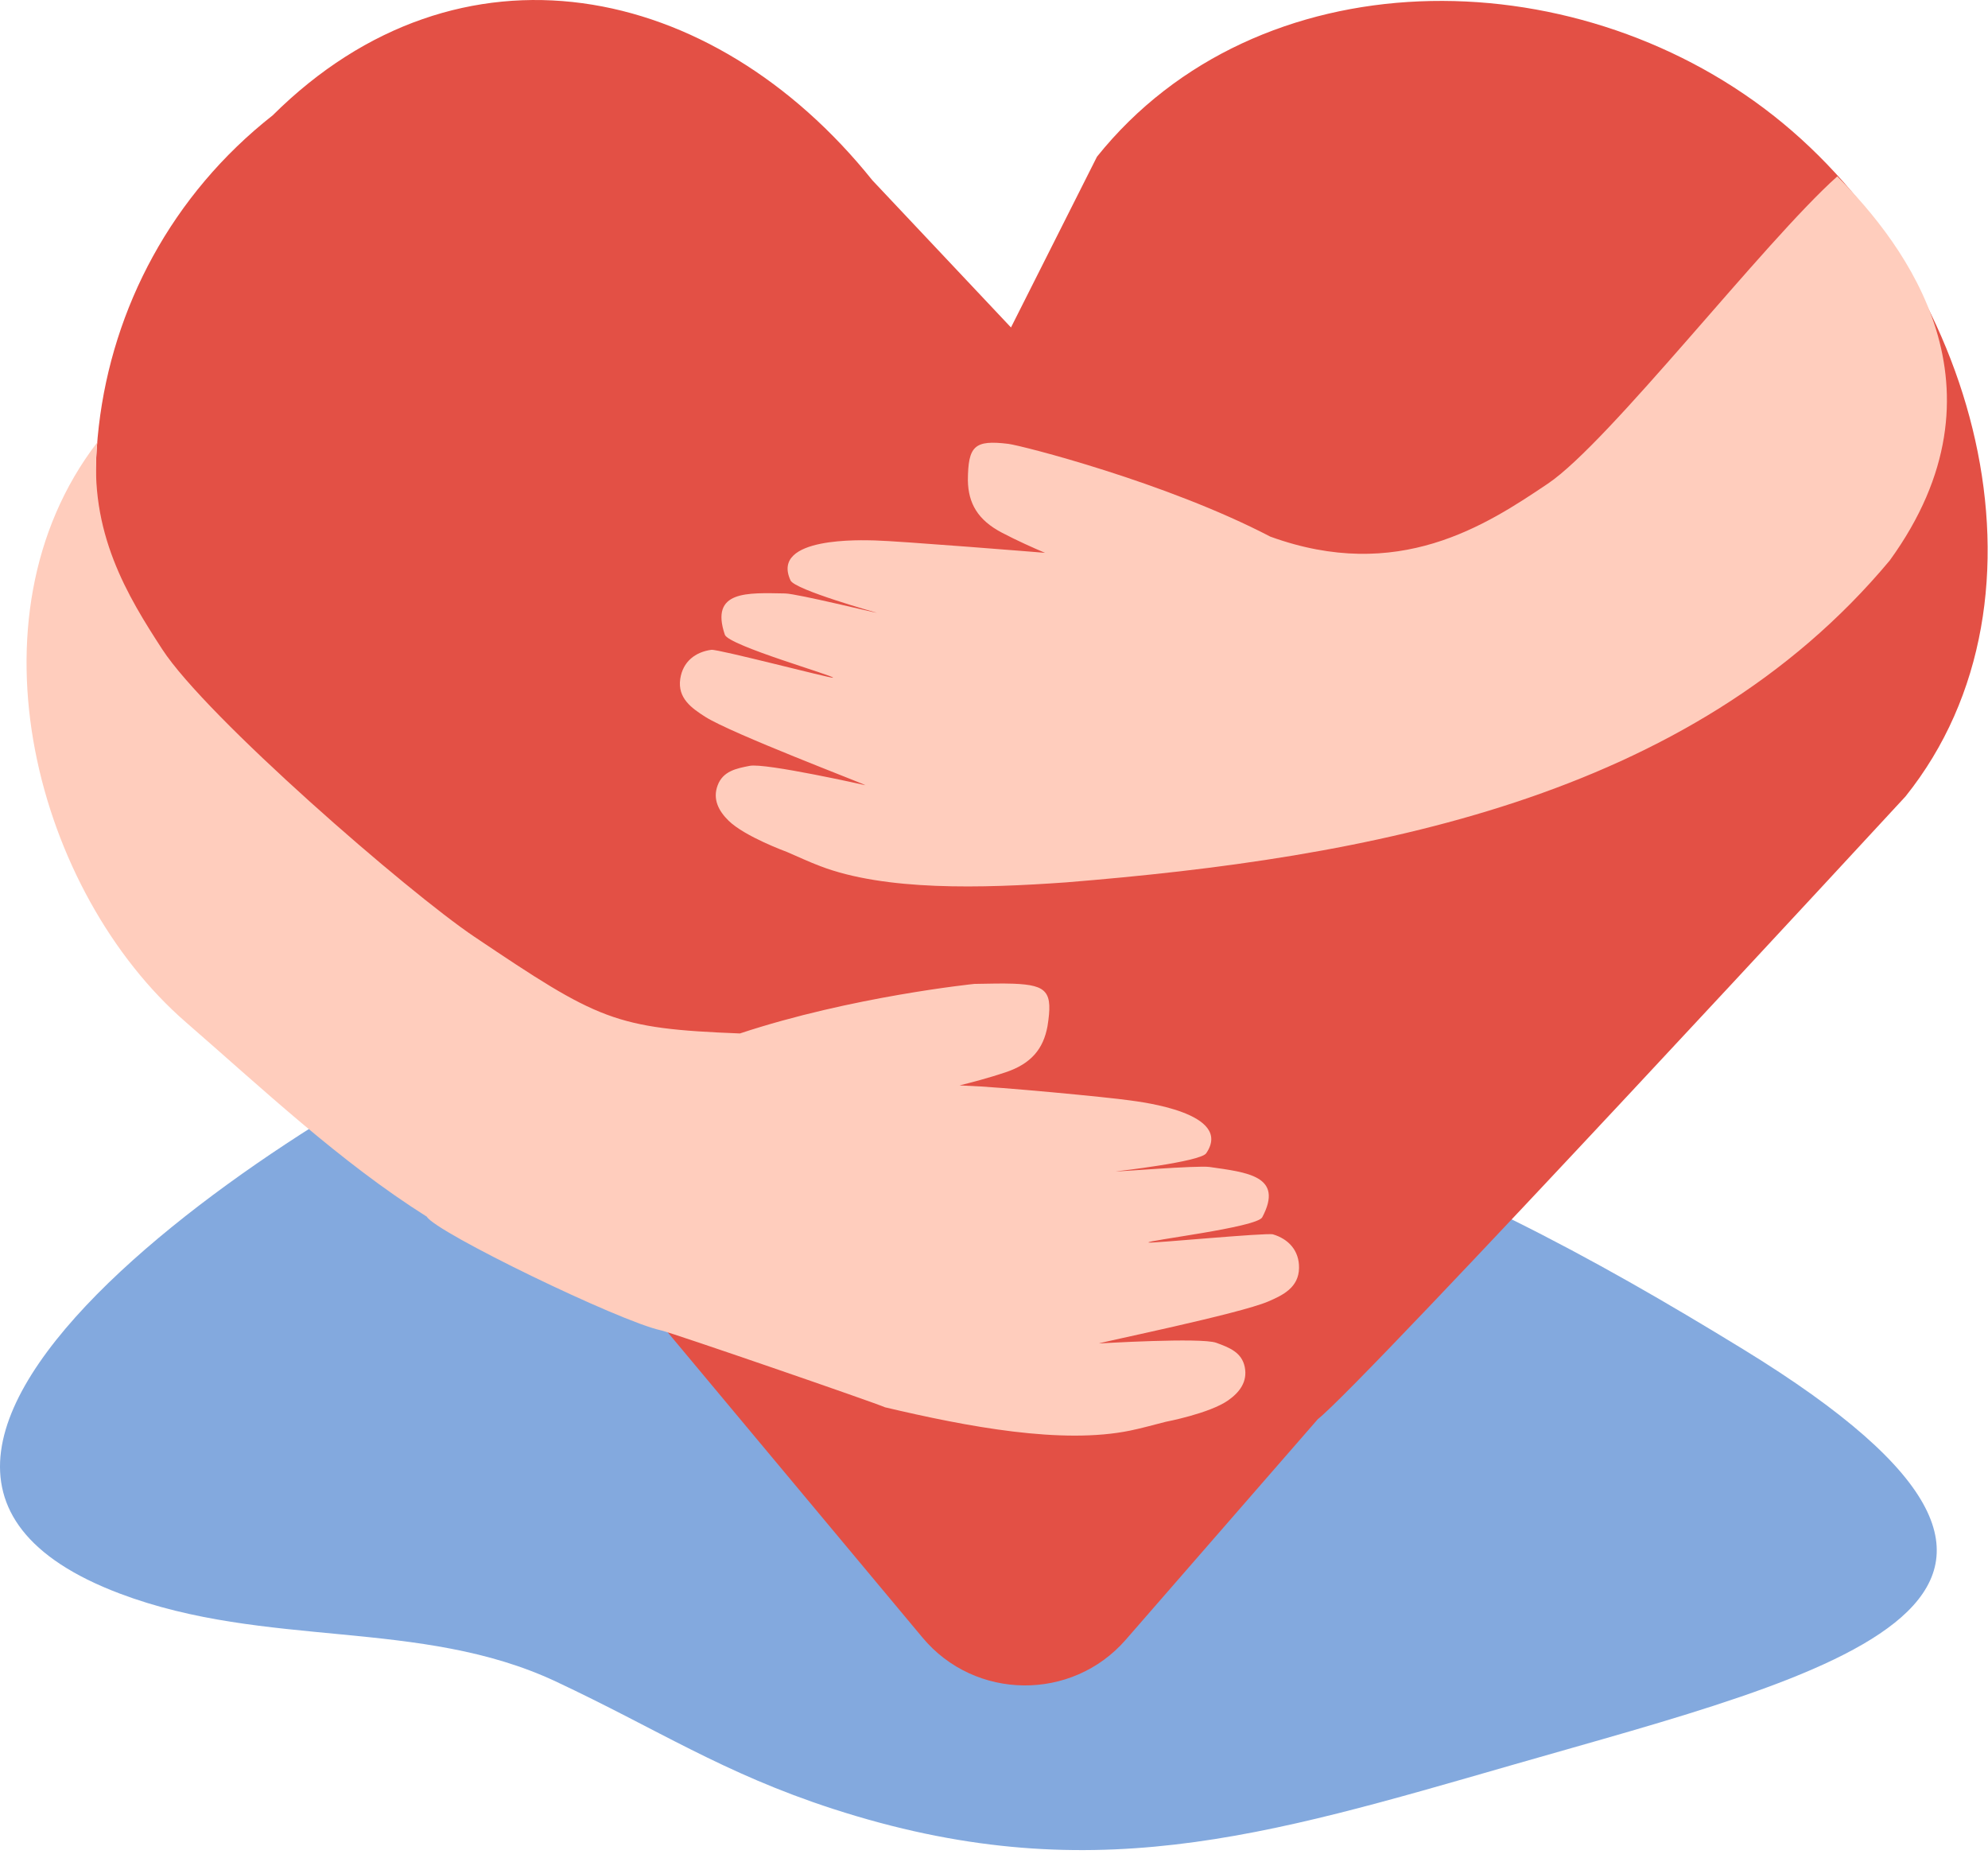
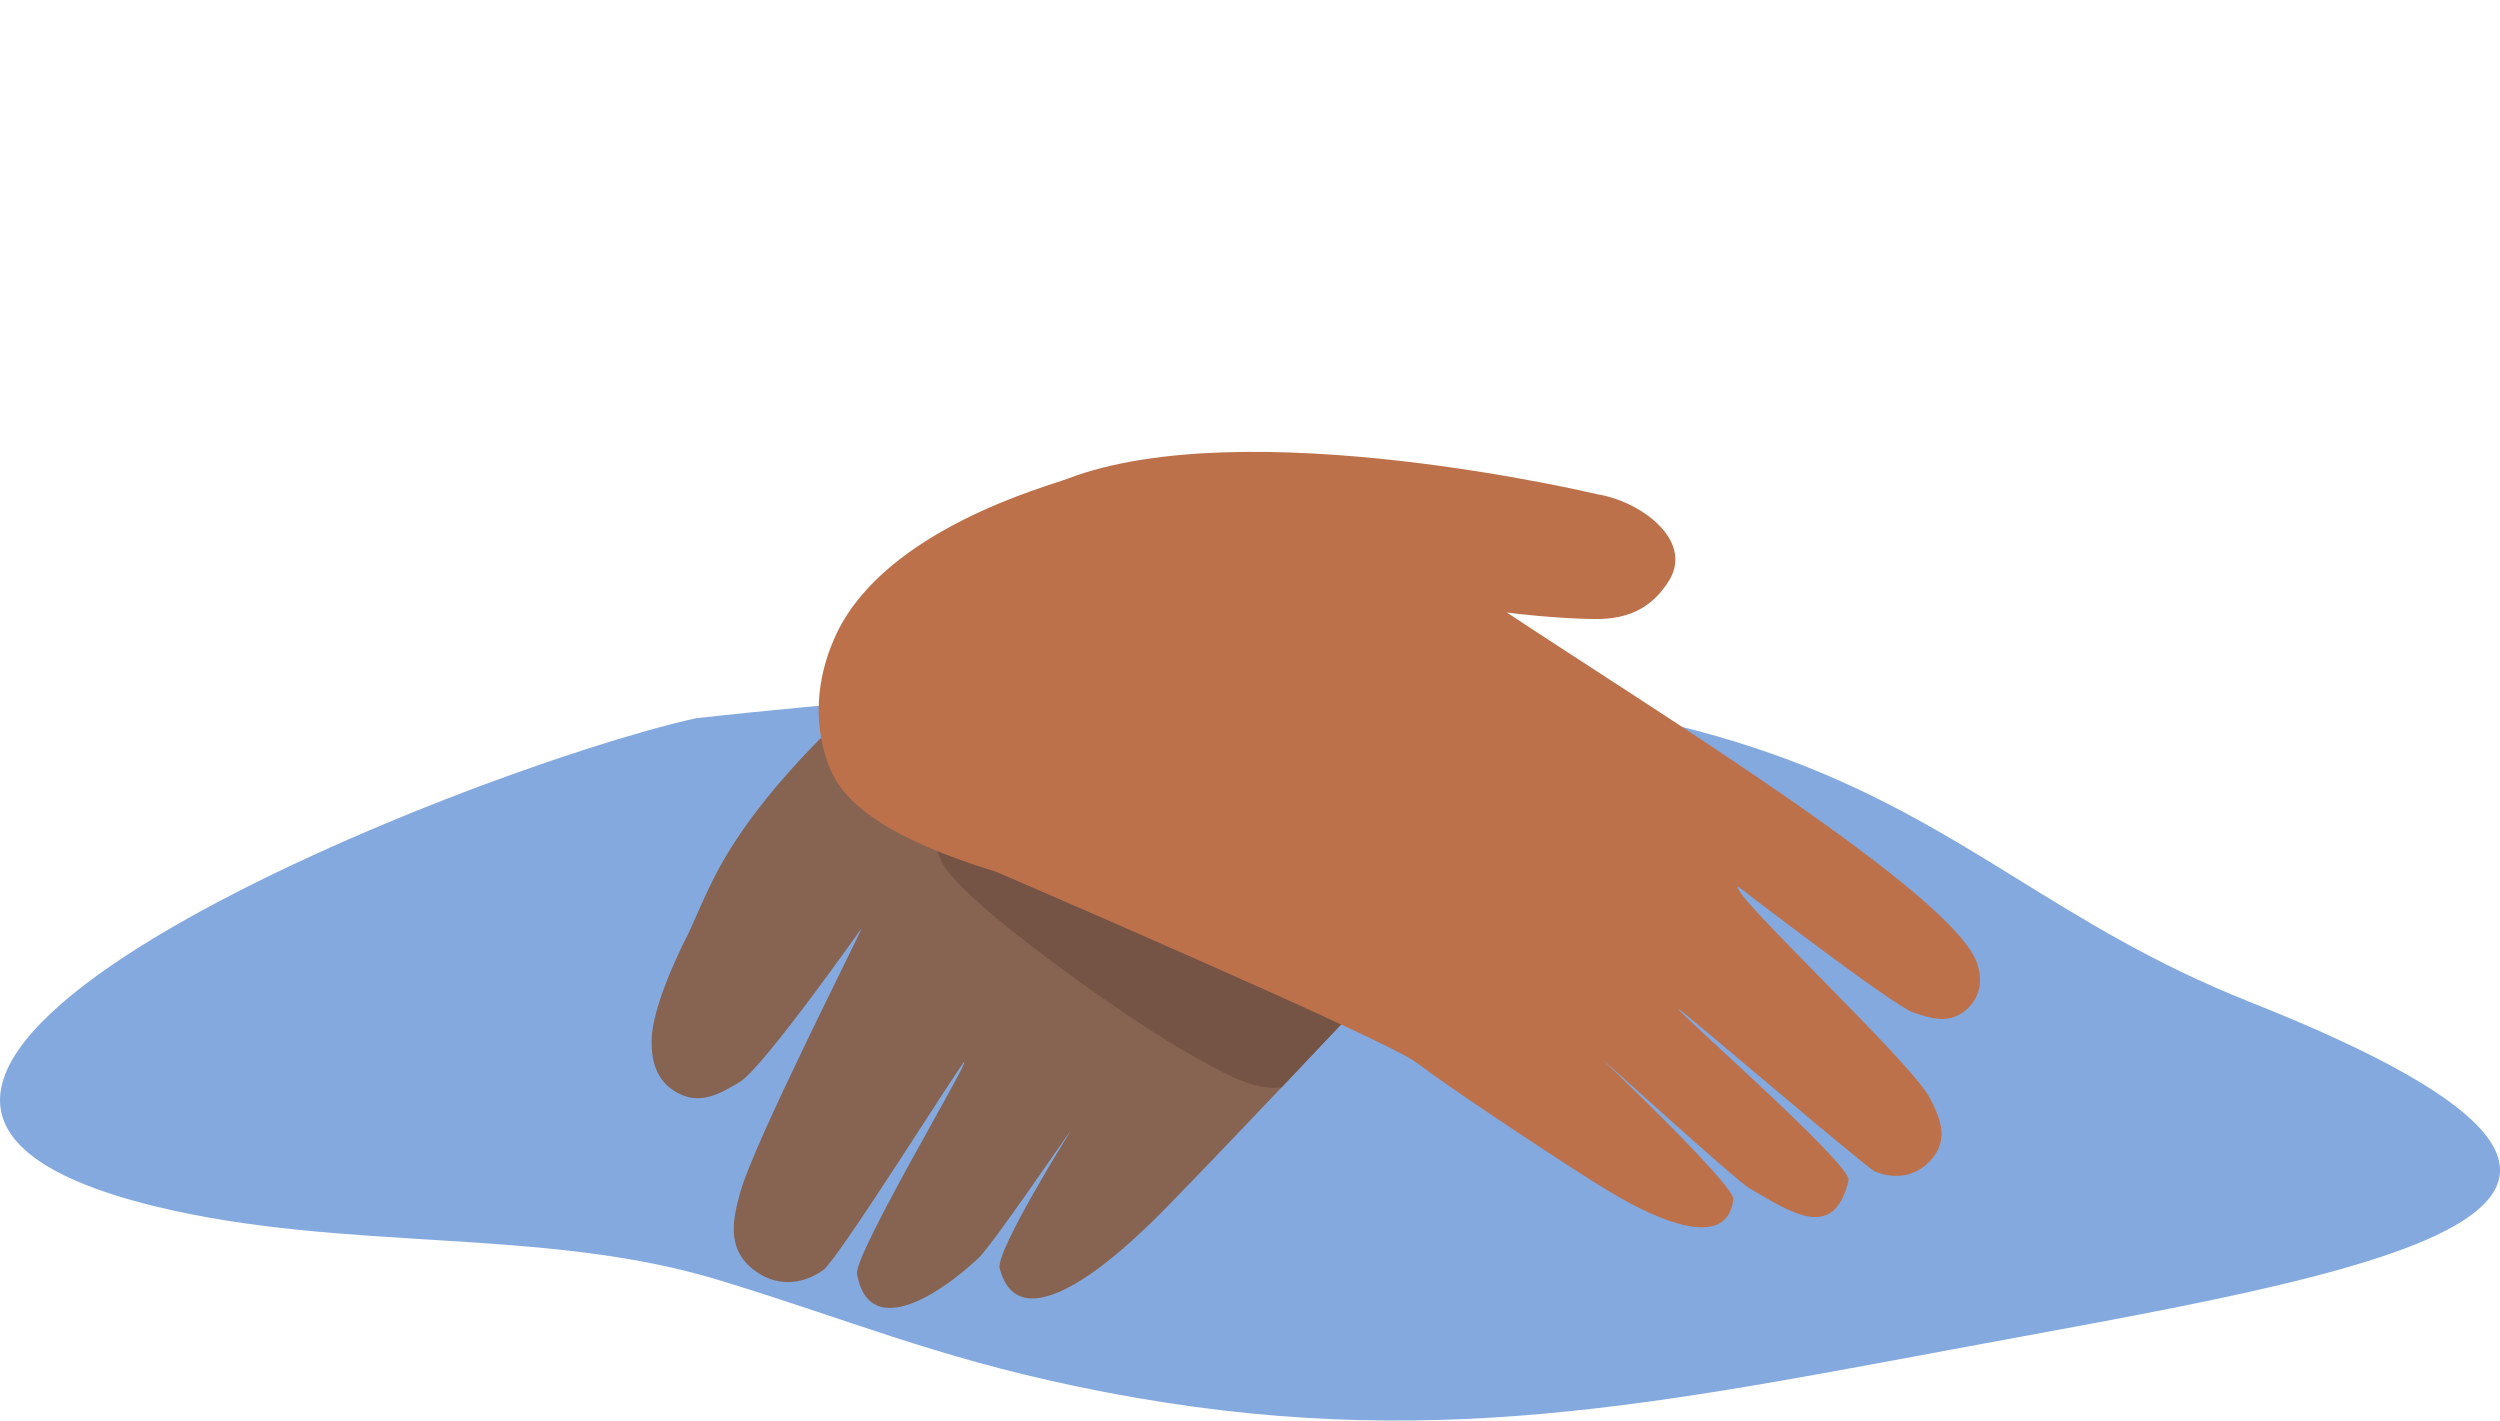
- <svg xmlns="http://www.w3.org/2000/svg" width="167" height="156" viewBox="0 0 167 156" fill="none">
-   <g id="Group 318">
-     <g id="Group 317">
-       <path id="Vector" d="M45.341 84.769C30.027 90.036 -21.549 121.901 10.068 133.839C22.383 138.489 35.297 135.884 46.676 141.214C55.232 145.222 60.705 148.915 69.987 151.923C91.327 158.839 106.212 154.221 127.132 148.205C153.799 140.536 180.957 134.465 146.416 113.308C121.171 97.843 95.829 85.683 45.339 84.769H45.341Z" fill="#83A9DE" />
-       <path id="Vector_2" d="M148.949 9.686C131.966 -3.659 105.63 -3.653 92.15 13.162L84.927 27.502L73.285 15.145C59.806 -1.671 38.591 -5.89 22.908 9.686C5.926 23.03 3.06 47.706 16.539 64.519L77.498 137.537C81.905 142.817 90.051 142.901 94.569 137.713L110.703 119.187C114.633 116.1 160.066 66.894 160.066 66.894C173.546 50.082 165.932 23.032 148.949 9.686Z" fill="#E35045" />
-       <path id="Vector_3" d="M154.337 14.816C148.157 20.337 135.191 37.142 130.035 40.614C124.798 44.142 117.438 48.963 106.708 45.067C97.96 40.504 85.789 37.41 84.703 37.277C81.86 36.933 81.322 37.434 81.305 40.345C81.339 42.277 82.141 43.672 84.15 44.729C85.41 45.392 86.806 46.016 87.787 46.43C87.625 46.413 75.304 45.422 73.472 45.388C72.519 45.371 64.681 45.031 66.409 48.75C66.779 49.546 73.67 51.467 73.67 51.467C73.589 51.492 66.952 49.858 65.948 49.841C62.772 49.786 59.63 49.572 60.889 53.305C61.2 54.228 70.284 56.809 69.971 56.921C69.797 56.983 60.306 54.502 59.757 54.575C58.414 54.755 57.359 55.565 57.144 57.016C56.904 58.637 58.11 59.48 59.238 60.199C61.457 61.611 72.491 65.791 72.701 65.948C72.701 65.948 64.305 64.061 62.981 64.319C61.849 64.539 60.736 64.76 60.287 65.953C59.844 67.13 60.378 68.118 61.208 68.93C62.574 70.267 66.1 71.549 66.1 71.549C67.035 71.95 67.958 72.385 68.909 72.746C74.383 74.828 82.411 74.614 89.562 74.106C114.833 72.055 141.954 67.195 158.746 47.071C169.247 32.58 160.095 20.602 154.337 14.812V14.816Z" fill="#FFCDBD" />
-       <path id="Vector_4" d="M8.168 37.156C7.421 44.715 10.757 50.112 13.63 54.533C17.32 60.211 34.25 74.911 39.859 78.68C50.278 85.68 51.61 86.384 62.156 86.795C71.532 83.687 81.853 82.634 81.853 82.634C82.95 82.627 84.047 82.574 85.142 82.617C88.004 82.731 88.453 83.312 87.994 86.186C87.647 88.088 86.628 89.337 84.472 90.058C83.119 90.512 81.642 90.904 80.606 91.158C80.77 91.167 80.923 91.175 81.061 91.18C83.98 91.278 93.09 92.155 94.903 92.415C95.846 92.549 103.637 93.466 101.326 96.858C100.832 97.585 93.718 98.382 93.718 98.382C93.795 98.42 100.61 97.865 101.604 98.009C104.749 98.461 107.882 98.75 106.033 102.235C105.577 103.096 96.189 104.194 96.48 104.355C96.64 104.445 106.413 103.509 106.943 103.67C108.239 104.06 109.148 105.029 109.124 106.497C109.095 108.137 107.769 108.774 106.539 109.304C104.119 110.345 92.55 112.709 92.316 112.831C92.316 112.831 100.91 112.309 102.174 112.775C103.256 113.172 104.317 113.568 104.566 114.818C104.811 116.05 104.122 116.939 103.173 117.608C101.608 118.71 97.919 119.412 97.919 119.412C96.931 119.659 95.95 119.941 94.952 120.146C89.209 121.328 81.321 119.836 74.347 118.193C73.509 117.81 56.37 111.906 55.534 111.732C52.035 110.978 36.58 103.481 35.855 102.183C28.572 97.598 21.94 91.339 15.609 85.845C3.124 75.007 -3.2 51.974 8.168 37.156Z" fill="#FFCDBD" />
-     </g>
-   </g>
+ <svg xmlns="http://www.w3.org/2000/svg" id="Ebene_1" viewBox="0 0 992.13 563.76">
+   <defs>
+     <style>.cls-1{fill:#755446;}.cls-1,.cls-2,.cls-3,.cls-4{stroke-width:0px;}.cls-2{fill:#83a9de;}.cls-3{fill:#bc714b;}.cls-4{fill:#876351;}</style>
+   </defs>
+   <path class="cls-2" d="m276.49,284.96c-93.38,20.79-407.89,146.6-215.09,193.74,75.1,18.36,153.84,8.07,223.24,29.12,52.17,15.82,85.54,30.4,142.15,42.28,130.14,27.31,220.9,9.07,348.48-14.68,162.61-30.28,328.23-54.25,117.6-137.78-153.95-61.06-145.32-163.65-616.37-112.67Z" />
+   <path class="cls-4" d="m527.58,391.58c2.45,4.77,4.67,9.26,6.44,13.06-.31.33-11.73,12.45-25.82,27.29-20.23,21.31-45.95,48.23-52.17,54.06-5.5,5.13-50.67,50.31-59.3,17.38-1.77-6.75,28.06-54.41,28.06-54.41-.61.29-30.78,44.98-36.57,50.39-18.32,17.1-43.82,31.07-48.1,6.21-1.32-7.64,44.97-85.09,42.54-84.1-1.35.55-49.95,78.29-55.95,82.55-8.71,6.18-19.32,6.8-28.33-.66-10.05-8.33-7.47-19.68-4.69-29.89,5.46-20.04,47.72-102.83,48.22-105.07,0,0-39.13,55.46-48.25,60.93-7.81,4.67-15.51,9.23-24.5,4.54-8.87-4.62-11.01-13.29-10.48-22.47.87-15.12,14.7-41.32,14.7-41.32,3.35-7.31,6.42-14.75,10.07-21.9,21.33-41.95,70.83-83.77,116.08-118.87,2.03-1.58,4.05-3.14,6.07-4.69,15.62,17.87,76.15,87.96,96.51,120.31l25.46,46.66Z" />
+   <path class="cls-1" d="m522.42,391.03c-17.32-9.84-32.02-15.4-50.33-22.92-17.83-7.32-38.36-8.73-54.54-18.97-14.3-9.04-33.7-11.42-48.48-19.25,1.41,4.09,2.92,8.16,4.69,12.11,6.9,15.39,74.78,63.2,97.65,75.91,12.35,6.87,25.8,15.3,37.24,13.54h0l25.36-26.81c.14-3.49-5.65-10.21-11.61-13.6Z" />
+   <path class="cls-3" d="m598.01,243.06c2.19.39,19.13,2.35,34.37,2.61,14.65.25,23.68-5.01,30.18-15.55,9.43-16.08-11.85-31.31-28.69-33.97,0,0-139.33-33.38-210.38-6.11-7.69,2.95-71.52,19.92-91.36,61.12-7.34,15.24-9.45,32.46-4.72,48.23,3.23,10.77,9.8,28.83,67.7,46.49.04,0,152.5,65.64,166.33,75.34,1.19.83,2.28,1.62,3.23,2.33,14.69,11.05,62.99,42.76,72.97,48.66,5.19,3.07,47.2,29.39,50.22,3.73.65-5.5-51.67-55.2-51.67-55.2.53.13,52.41,47.47,57.88,50.7,17.31,10.22,33.87,21.19,39.54-3.09,1.4-6-69.6-68.31-67.5-67.94,1.16.2,74.75,63.23,78.02,64.55,8,3.22,16.54,2.09,22.62-5.15,6.79-8.09,3-16.44-.79-23.88-7.45-14.63-80.08-81.82-76.13-84.08,0,0,61.27,47.21,69.43,49.94,6.98,2.34,13.84,4.6,20.35-.5,6.41-5.03,7.34-12.25,4.98-19.1-9.48-27.52-128.07-100.29-186.57-139.11Z" />
</svg>
